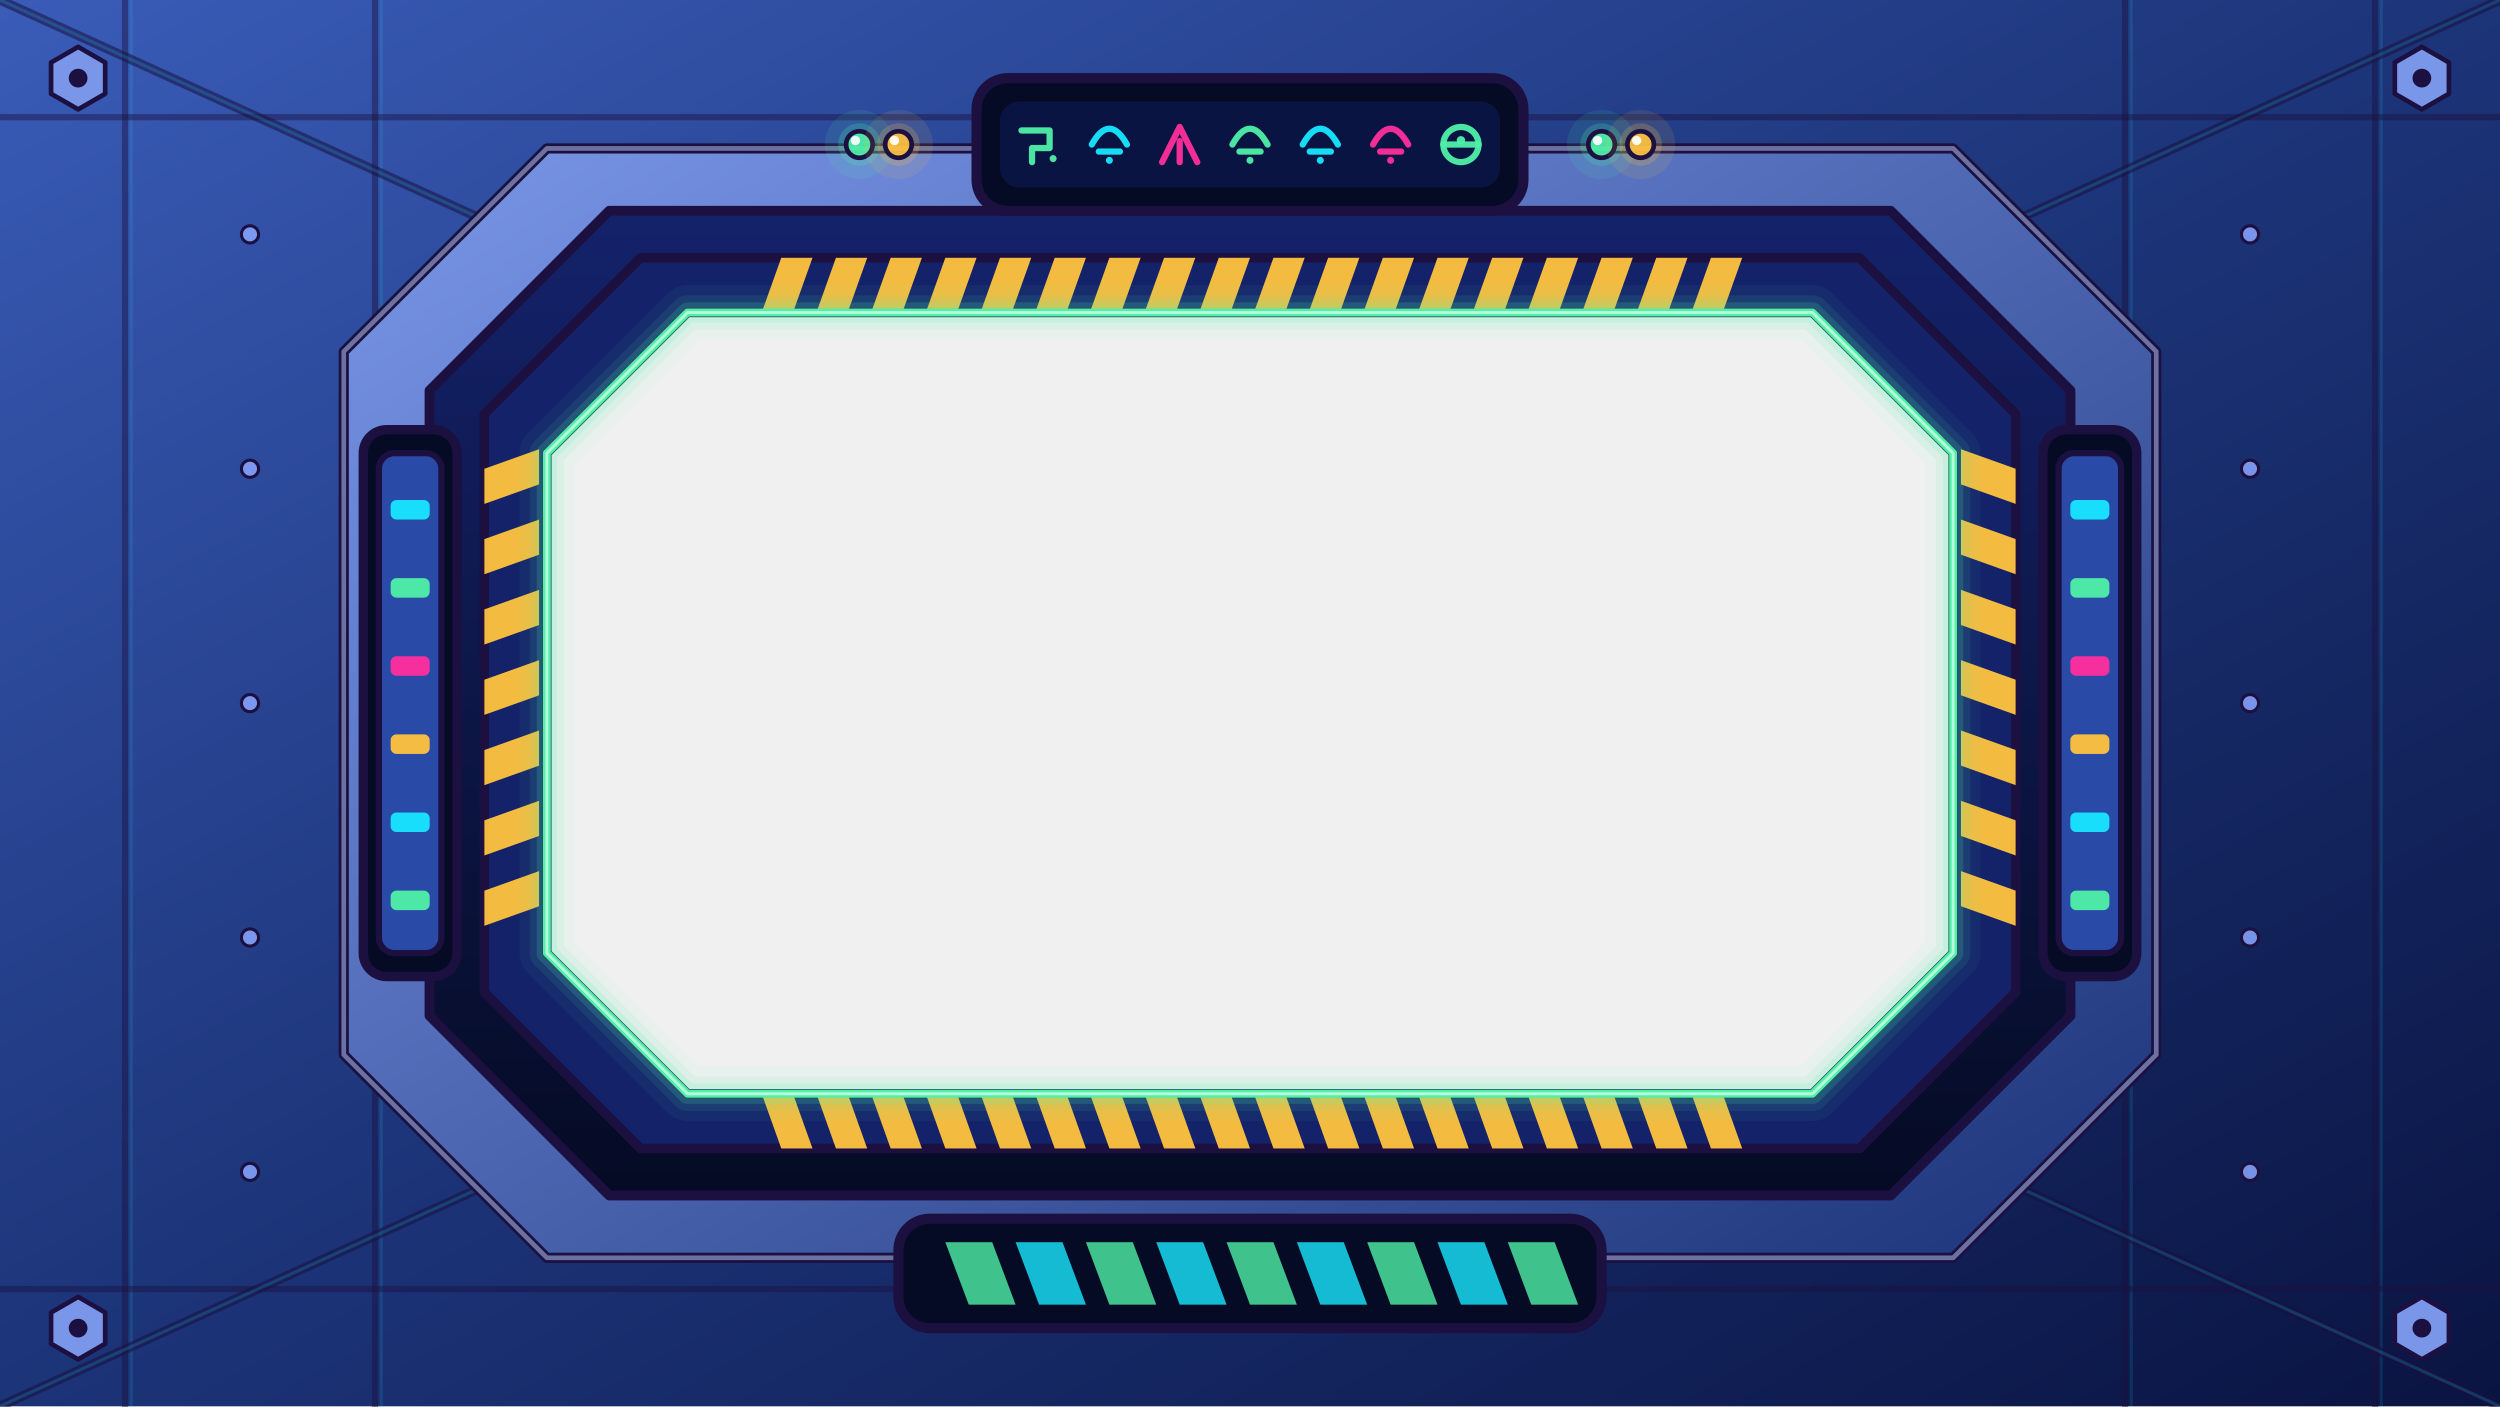
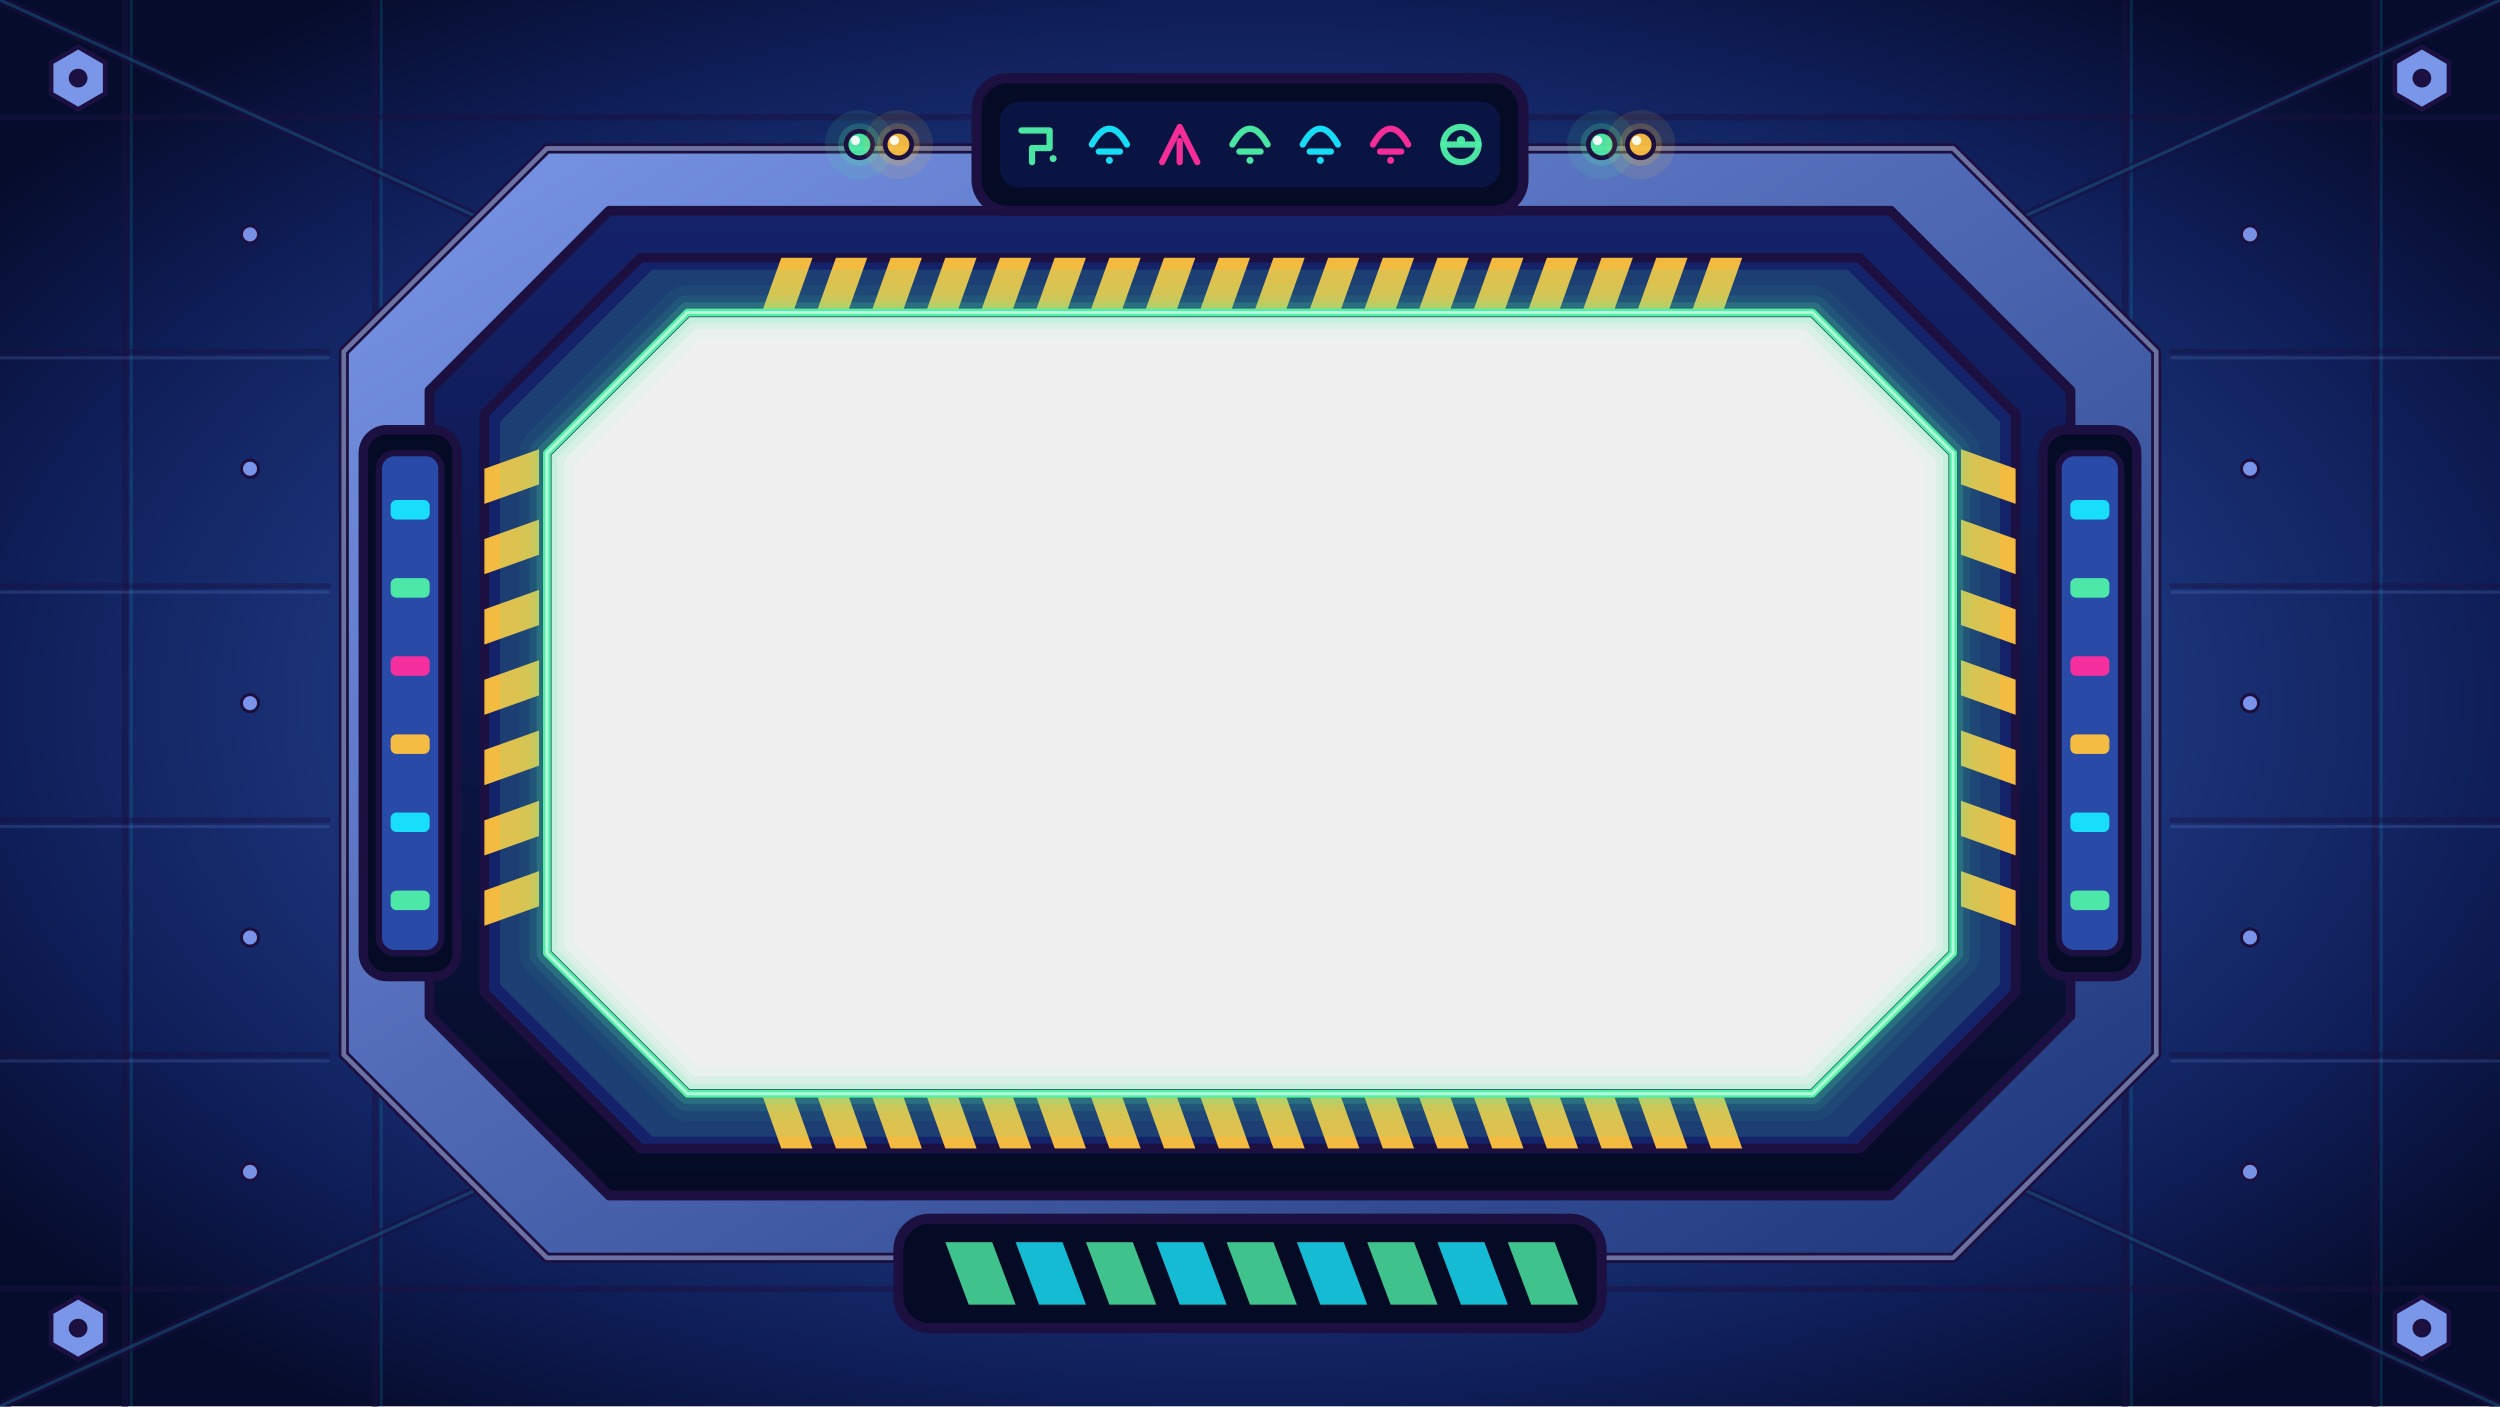
<svg xmlns="http://www.w3.org/2000/svg" width="1280" height="720" viewBox="0 0 640 360">
  <defs>
-     <linearGradient id="pl" gradientUnits="objectBoundingBox" x1="0" y1="0" x2="1" y2="1">
+     <radialGradient id="pl" gradientUnits="objectBoundingBox" cx="0.5" cy="0.5" r="0.62">
      <stop offset="0" stop-color="#3a5cb8" />
-       <stop offset="0.5" stop-color="#1c3478" />
-       <stop offset="1" stop-color="#0a1442" />
-     </linearGradient>
+       <stop offset="0.45" stop-color="#22408c" />
+       <stop offset="0.8" stop-color="#0f1e58" />
+       <stop offset="1" stop-color="#060c2c" />
+     </radialGradient>
    <linearGradient id="pl2" gradientUnits="objectBoundingBox" x1="0" y1="0" x2="0" y2="1">
      <stop offset="0" stop-color="#14226a" />
      <stop offset="1" stop-color="#050b24" />
    </linearGradient>
    <linearGradient id="bevel" gradientUnits="objectBoundingBox" x1="0" y1="0" x2="1" y2="1">
      <stop offset="0" stop-color="#7a96e8" />
      <stop offset="1" stop-color="#1c3478" />
    </linearGradient>
  </defs>
  <path d="M0 0 L640 0 L640 360 L0 360 Z M176 80 L464 80 L500 116 L500 244 L464 280 L176 280 L140 244 L140 116 Z" fill="url(#pl)" fill-rule="evenodd" />
  <circle cx="64" cy="60" r="2.2" fill="#8aa6ff" stroke="#1b1040" stroke-width="0.8" stroke-linejoin="round" fill-opacity="0.85" />
  <circle cx="64" cy="120" r="2.2" fill="#8aa6ff" stroke="#1b1040" stroke-width="0.8" stroke-linejoin="round" fill-opacity="0.85" />
  <circle cx="64" cy="180" r="2.2" fill="#8aa6ff" stroke="#1b1040" stroke-width="0.8" stroke-linejoin="round" fill-opacity="0.85" />
  <circle cx="64" cy="240" r="2.2" fill="#8aa6ff" stroke="#1b1040" stroke-width="0.8" stroke-linejoin="round" fill-opacity="0.85" />
  <circle cx="64" cy="300" r="2.2" fill="#8aa6ff" stroke="#1b1040" stroke-width="0.8" stroke-linejoin="round" fill-opacity="0.85" />
  <circle cx="576" cy="60" r="2.2" fill="#8aa6ff" stroke="#1b1040" stroke-width="0.8" stroke-linejoin="round" fill-opacity="0.85" />
  <circle cx="576" cy="120" r="2.2" fill="#8aa6ff" stroke="#1b1040" stroke-width="0.8" stroke-linejoin="round" fill-opacity="0.85" />
  <circle cx="576" cy="180" r="2.2" fill="#8aa6ff" stroke="#1b1040" stroke-width="0.8" stroke-linejoin="round" fill-opacity="0.85" />
  <circle cx="576" cy="240" r="2.2" fill="#8aa6ff" stroke="#1b1040" stroke-width="0.8" stroke-linejoin="round" fill-opacity="0.85" />
  <circle cx="576" cy="300" r="2.2" fill="#8aa6ff" stroke="#1b1040" stroke-width="0.8" stroke-linejoin="round" fill-opacity="0.85" />
  <line x1="32" y1="0" x2="32" y2="360" stroke="#1b1040" stroke-width="1.6" stroke-linecap="round" stroke-opacity="0.45" />
  <line x1="33.6" y1="0" x2="33.6" y2="360" stroke="#19e6ff" stroke-width="0.8" stroke-linecap="round" stroke-opacity="0.12" />
  <line x1="96" y1="0" x2="96" y2="360" stroke="#1b1040" stroke-width="1.6" stroke-linecap="round" stroke-opacity="0.45" />
  <line x1="97.6" y1="0" x2="97.6" y2="360" stroke="#19e6ff" stroke-width="0.8" stroke-linecap="round" stroke-opacity="0.12" />
  <line x1="544" y1="0" x2="544" y2="360" stroke="#1b1040" stroke-width="1.6" stroke-linecap="round" stroke-opacity="0.45" />
  <line x1="545.6" y1="0" x2="545.6" y2="360" stroke="#19e6ff" stroke-width="0.8" stroke-linecap="round" stroke-opacity="0.12" />
  <line x1="608" y1="0" x2="608" y2="360" stroke="#1b1040" stroke-width="1.6" stroke-linecap="round" stroke-opacity="0.45" />
  <line x1="609.6" y1="0" x2="609.6" y2="360" stroke="#19e6ff" stroke-width="0.8" stroke-linecap="round" stroke-opacity="0.12" />
  <line x1="0" y1="30" x2="640" y2="30" stroke="#1b1040" stroke-width="1.6" stroke-linecap="round" stroke-opacity="0.45" />
  <line x1="0" y1="330" x2="640" y2="330" stroke="#1b1040" stroke-width="1.6" stroke-linecap="round" stroke-opacity="0.45" />
+   <line x1="0" y1="90" x2="84" y2="90" stroke="#1b1040" stroke-width="1.4" stroke-linecap="round" stroke-opacity="0.4" />
+   <line x1="556" y1="90" x2="640" y2="90" stroke="#1b1040" stroke-width="1.4" stroke-linecap="round" stroke-opacity="0.4" />
+   <line x1="0" y1="91.6" x2="84" y2="91.6" stroke="#7a96e8" stroke-width="0.8" stroke-linecap="round" stroke-opacity="0.18" />
+   <line x1="556" y1="91.6" x2="640" y2="91.6" stroke="#7a96e8" stroke-width="0.8" stroke-linecap="round" stroke-opacity="0.18" />
+   <line x1="0" y1="150" x2="84" y2="150" stroke="#1b1040" stroke-width="1.4" stroke-linecap="round" stroke-opacity="0.4" />
+   <line x1="556" y1="150" x2="640" y2="150" stroke="#1b1040" stroke-width="1.4" stroke-linecap="round" stroke-opacity="0.4" />
+   <line x1="0" y1="151.6" x2="84" y2="151.6" stroke="#7a96e8" stroke-width="0.8" stroke-linecap="round" stroke-opacity="0.18" />
+   <line x1="556" y1="151.6" x2="640" y2="151.6" stroke="#7a96e8" stroke-width="0.8" stroke-linecap="round" stroke-opacity="0.18" />
+   <line x1="0" y1="210" x2="84" y2="210" stroke="#1b1040" stroke-width="1.4" stroke-linecap="round" stroke-opacity="0.4" />
+   <line x1="556" y1="210" x2="640" y2="210" stroke="#1b1040" stroke-width="1.4" stroke-linecap="round" stroke-opacity="0.4" />
+   <line x1="0" y1="211.6" x2="84" y2="211.6" stroke="#7a96e8" stroke-width="0.8" stroke-linecap="round" stroke-opacity="0.18" />
+   <line x1="556" y1="211.6" x2="640" y2="211.6" stroke="#7a96e8" stroke-width="0.8" stroke-linecap="round" stroke-opacity="0.18" />
+   <line x1="0" y1="270" x2="84" y2="270" stroke="#1b1040" stroke-width="1.4" stroke-linecap="round" stroke-opacity="0.4" />
+   <line x1="556" y1="270" x2="640" y2="270" stroke="#1b1040" stroke-width="1.4" stroke-linecap="round" stroke-opacity="0.4" />
+   <line x1="0" y1="271.6" x2="84" y2="271.6" stroke="#7a96e8" stroke-width="0.8" stroke-linecap="round" stroke-opacity="0.18" />
+   <line x1="556" y1="271.6" x2="640" y2="271.6" stroke="#7a96e8" stroke-width="0.8" stroke-linecap="round" stroke-opacity="0.18" />
  <line x1="176" y1="80" x2="0" y2="0" stroke="#1b1040" stroke-width="2.4" stroke-linecap="round" stroke-opacity="0.55" />
  <line x1="176" y1="80" x2="0" y2="0" stroke="#19e6ff" stroke-width="0.8" stroke-linecap="round" stroke-opacity="0.18" />
  <line x1="464" y1="80" x2="640" y2="0" stroke="#1b1040" stroke-width="2.4" stroke-linecap="round" stroke-opacity="0.55" />
  <line x1="464" y1="80" x2="640" y2="0" stroke="#19e6ff" stroke-width="0.8" stroke-linecap="round" stroke-opacity="0.18" />
  <line x1="464" y1="280" x2="640" y2="360" stroke="#1b1040" stroke-width="2.4" stroke-linecap="round" stroke-opacity="0.55" />
  <line x1="464" y1="280" x2="640" y2="360" stroke="#19e6ff" stroke-width="0.8" stroke-linecap="round" stroke-opacity="0.18" />
  <line x1="176" y1="280" x2="0" y2="360" stroke="#1b1040" stroke-width="2.4" stroke-linecap="round" stroke-opacity="0.55" />
  <line x1="176" y1="280" x2="0" y2="360" stroke="#19e6ff" stroke-width="0.8" stroke-linecap="round" stroke-opacity="0.18" />
  <path d="M140 38 L500 38 L552 90 L552 270 L500 322 L140 322 L88 270 L88 90 Z M156 54 L484 54 L530 100 L530 260 L484 306 L156 306 L110 260 L110 100 Z" fill="url(#bevel)" stroke="#1b1040" stroke-width="2.6" stroke-linejoin="round" stroke-linecap="round" fill-rule="evenodd" />
  <path d="M156 54 L484 54 L530 100 L530 260 L484 306 L156 306 L110 260 L110 100 Z M164 66 L476 66 L516 106 L516 254 L476 294 L164 294 L124 254 L124 106 Z" fill="url(#pl2)" stroke="#1b1040" stroke-width="2.4" stroke-linejoin="round" stroke-linecap="round" fill-rule="evenodd" />
  <path d="M164 66 L476 66 L516 106 L516 254 L476 294 L164 294 L124 254 L124 106 Z M176 80 L464 80 L500 116 L500 244 L464 280 L176 280 L140 244 L140 116 Z" fill="#14226a" stroke="#1b1040" stroke-width="2.4" stroke-linejoin="round" stroke-linecap="round" fill-rule="evenodd" />
  <polygon points="140,38 500,38 552,90 552,270 500,322 140,322 88,270 88,90" fill="none" stroke="#bcd2ff" stroke-width="1.2" stroke-linejoin="round" stroke-opacity="0.5" />
  <polygon points="200,66 208,66 203,80 195,80" fill="#ffc23f" fill-opacity="0.95" />
  <polygon points="200,294 208,294 203,280 195,280" fill="#ffc23f" fill-opacity="0.95" />
  <polygon points="214,66 222,66 217,80 209,80" fill="#ffc23f" fill-opacity="0.95" />
  <polygon points="214,294 222,294 217,280 209,280" fill="#ffc23f" fill-opacity="0.95" />
  <polygon points="228,66 236,66 231,80 223,80" fill="#ffc23f" fill-opacity="0.95" />
  <polygon points="228,294 236,294 231,280 223,280" fill="#ffc23f" fill-opacity="0.95" />
  <polygon points="242,66 250,66 245,80 237,80" fill="#ffc23f" fill-opacity="0.95" />
  <polygon points="242,294 250,294 245,280 237,280" fill="#ffc23f" fill-opacity="0.95" />
  <polygon points="256,66 264,66 259,80 251,80" fill="#ffc23f" fill-opacity="0.95" />
  <polygon points="256,294 264,294 259,280 251,280" fill="#ffc23f" fill-opacity="0.95" />
  <polygon points="270,66 278,66 273,80 265,80" fill="#ffc23f" fill-opacity="0.95" />
  <polygon points="270,294 278,294 273,280 265,280" fill="#ffc23f" fill-opacity="0.95" />
  <polygon points="284,66 292,66 287,80 279,80" fill="#ffc23f" fill-opacity="0.95" />
  <polygon points="284,294 292,294 287,280 279,280" fill="#ffc23f" fill-opacity="0.95" />
  <polygon points="298,66 306,66 301,80 293,80" fill="#ffc23f" fill-opacity="0.95" />
  <polygon points="298,294 306,294 301,280 293,280" fill="#ffc23f" fill-opacity="0.95" />
  <polygon points="312,66 320,66 315,80 307,80" fill="#ffc23f" fill-opacity="0.95" />
  <polygon points="312,294 320,294 315,280 307,280" fill="#ffc23f" fill-opacity="0.95" />
  <polygon points="326,66 334,66 329,80 321,80" fill="#ffc23f" fill-opacity="0.95" />
  <polygon points="326,294 334,294 329,280 321,280" fill="#ffc23f" fill-opacity="0.95" />
  <polygon points="340,66 348,66 343,80 335,80" fill="#ffc23f" fill-opacity="0.95" />
  <polygon points="340,294 348,294 343,280 335,280" fill="#ffc23f" fill-opacity="0.95" />
  <polygon points="354,66 362,66 357,80 349,80" fill="#ffc23f" fill-opacity="0.95" />
  <polygon points="354,294 362,294 357,280 349,280" fill="#ffc23f" fill-opacity="0.95" />
  <polygon points="368,66 376,66 371,80 363,80" fill="#ffc23f" fill-opacity="0.95" />
  <polygon points="368,294 376,294 371,280 363,280" fill="#ffc23f" fill-opacity="0.95" />
  <polygon points="382,66 390,66 385,80 377,80" fill="#ffc23f" fill-opacity="0.95" />
  <polygon points="382,294 390,294 385,280 377,280" fill="#ffc23f" fill-opacity="0.95" />
  <polygon points="396,66 404,66 399,80 391,80" fill="#ffc23f" fill-opacity="0.95" />
  <polygon points="396,294 404,294 399,280 391,280" fill="#ffc23f" fill-opacity="0.95" />
  <polygon points="410,66 418,66 413,80 405,80" fill="#ffc23f" fill-opacity="0.95" />
  <polygon points="410,294 418,294 413,280 405,280" fill="#ffc23f" fill-opacity="0.95" />
  <polygon points="424,66 432,66 427,80 419,80" fill="#ffc23f" fill-opacity="0.95" />
  <polygon points="424,294 432,294 427,280 419,280" fill="#ffc23f" fill-opacity="0.95" />
  <polygon points="438,66 446,66 441,80 433,80" fill="#ffc23f" fill-opacity="0.95" />
  <polygon points="438,294 446,294 441,280 433,280" fill="#ffc23f" fill-opacity="0.95" />
  <polygon points="124,120 124,129 138,124 138,115" fill="#ffc23f" fill-opacity="0.95" />
  <polygon points="516,120 516,129 502,124 502,115" fill="#ffc23f" fill-opacity="0.95" />
  <polygon points="124,138 124,147 138,142 138,133" fill="#ffc23f" fill-opacity="0.95" />
  <polygon points="516,138 516,147 502,142 502,133" fill="#ffc23f" fill-opacity="0.95" />
  <polygon points="124,156 124,165 138,160 138,151" fill="#ffc23f" fill-opacity="0.95" />
  <polygon points="516,156 516,165 502,160 502,151" fill="#ffc23f" fill-opacity="0.95" />
  <polygon points="124,174 124,183 138,178 138,169" fill="#ffc23f" fill-opacity="0.95" />
  <polygon points="516,174 516,183 502,178 502,169" fill="#ffc23f" fill-opacity="0.95" />
  <polygon points="124,192 124,201 138,196 138,187" fill="#ffc23f" fill-opacity="0.95" />
  <polygon points="516,192 516,201 502,196 502,187" fill="#ffc23f" fill-opacity="0.95" />
  <polygon points="124,210 124,219 138,214 138,205" fill="#ffc23f" fill-opacity="0.95" />
  <polygon points="516,210 516,219 502,214 502,205" fill="#ffc23f" fill-opacity="0.95" />
  <polygon points="124,228 124,237 138,232 138,223" fill="#ffc23f" fill-opacity="0.95" />
  <polygon points="516,228 516,237 502,232 502,223" fill="#ffc23f" fill-opacity="0.95" />
  <rect x="93" y="110" width="24" height="140" rx="6" fill="#050b24" stroke="#1b1040" stroke-width="2.4" stroke-linejoin="round" />
  <rect x="97" y="116" width="16" height="128" rx="4" fill="#2a4aa8" stroke="#1b1040" stroke-width="1.6" stroke-linejoin="round" />
  <rect x="100" y="128" width="10" height="5" rx="1.5" fill="#19e6ff" fill-opacity="0.95" />
  <rect x="100" y="148" width="10" height="5" rx="1.5" fill="#4ff0a8" fill-opacity="0.95" />
  <rect x="100" y="168" width="10" height="5" rx="1.5" fill="#ff2f9d" fill-opacity="0.95" />
  <rect x="100" y="188" width="10" height="5" rx="1.5" fill="#ffc23f" fill-opacity="0.95" />
  <rect x="100" y="208" width="10" height="5" rx="1.5" fill="#19e6ff" fill-opacity="0.95" />
  <rect x="100" y="228" width="10" height="5" rx="1.5" fill="#4ff0a8" fill-opacity="0.95" />
  <rect x="523" y="110" width="24" height="140" rx="6" fill="#050b24" stroke="#1b1040" stroke-width="2.4" stroke-linejoin="round" />
  <rect x="527" y="116" width="16" height="128" rx="4" fill="#2a4aa8" stroke="#1b1040" stroke-width="1.6" stroke-linejoin="round" />
  <rect x="530" y="128" width="10" height="5" rx="1.5" fill="#19e6ff" fill-opacity="0.95" />
  <rect x="530" y="148" width="10" height="5" rx="1.5" fill="#4ff0a8" fill-opacity="0.95" />
  <rect x="530" y="168" width="10" height="5" rx="1.5" fill="#ff2f9d" fill-opacity="0.95" />
  <rect x="530" y="188" width="10" height="5" rx="1.5" fill="#ffc23f" fill-opacity="0.95" />
  <rect x="530" y="208" width="10" height="5" rx="1.5" fill="#19e6ff" fill-opacity="0.95" />
  <rect x="530" y="228" width="10" height="5" rx="1.5" fill="#4ff0a8" fill-opacity="0.95" />
  <rect x="250" y="20" width="140" height="34" rx="8" fill="#050b24" stroke="#1b1040" stroke-width="2.6" stroke-linejoin="round" />
  <rect x="256" y="26" width="128" height="22" rx="5" fill="#0a1442" />
  <path d="M261.5 33.4 H268.7 V37.9 H264.2 V41.5" fill="none" stroke="#4ff0a8" stroke-width="1.6" stroke-linejoin="round" stroke-linecap="round" stroke-opacity="0.95" />
  <circle cx="269.6" cy="40.6" r="0.9" fill="#4ff0a8" fill-opacity="0.95" />
  <path d="M279.5 37 Q284 28.9 288.5 37" fill="none" stroke="#19e6ff" stroke-width="1.6" stroke-linejoin="round" stroke-linecap="round" stroke-opacity="0.95" />
  <line x1="281.3" y1="38.8" x2="286.7" y2="38.8" stroke="#19e6ff" stroke-width="1.6" stroke-linecap="round" stroke-opacity="0.95" />
  <circle cx="284" cy="41.05" r="0.9" fill="#19e6ff" fill-opacity="0.95" />
  <path d="M297.5 41.5 L302 32.5 L306.5 41.5" fill="none" stroke="#ff2f9d" stroke-width="1.6" stroke-linejoin="round" stroke-linecap="round" stroke-opacity="0.95" />
  <line x1="302" y1="36.1" x2="302" y2="41.5" stroke="#ff2f9d" stroke-width="1.6" stroke-linecap="round" stroke-opacity="0.95" />
  <path d="M315.5 37 Q320 28.9 324.5 37" fill="none" stroke="#4ff0a8" stroke-width="1.6" stroke-linejoin="round" stroke-linecap="round" stroke-opacity="0.95" />
  <line x1="317.3" y1="38.8" x2="322.7" y2="38.8" stroke="#4ff0a8" stroke-width="1.6" stroke-linecap="round" stroke-opacity="0.95" />
  <circle cx="320" cy="41.05" r="0.9" fill="#4ff0a8" fill-opacity="0.95" />
  <path d="M333.5 37 Q338 28.9 342.5 37" fill="none" stroke="#19e6ff" stroke-width="1.6" stroke-linejoin="round" stroke-linecap="round" stroke-opacity="0.95" />
  <line x1="335.3" y1="38.8" x2="340.7" y2="38.8" stroke="#19e6ff" stroke-width="1.6" stroke-linecap="round" stroke-opacity="0.95" />
  <circle cx="338" cy="41.05" r="0.9" fill="#19e6ff" fill-opacity="0.95" />
  <path d="M351.5 37 Q356 28.9 360.5 37" fill="none" stroke="#ff2f9d" stroke-width="1.6" stroke-linejoin="round" stroke-linecap="round" stroke-opacity="0.95" />
  <line x1="353.3" y1="38.8" x2="358.7" y2="38.8" stroke="#ff2f9d" stroke-width="1.6" stroke-linecap="round" stroke-opacity="0.95" />
  <circle cx="356" cy="41.05" r="0.9" fill="#ff2f9d" fill-opacity="0.95" />
  <circle cx="374" cy="37" r="4.5" fill="none" stroke="#4ff0a8" stroke-width="1.6" stroke-linejoin="round" stroke-opacity="0.95" />
  <line x1="369.5" y1="37" x2="378.5" y2="37" stroke="#4ff0a8" stroke-width="1.6" stroke-linecap="round" stroke-opacity="0.95" />
  <circle cx="374" cy="35.92" r="1.08" fill="#4ff0a8" fill-opacity="0.95" />
  <circle cx="220" cy="37" r="8.84" fill="#4ff0a8" fill-opacity="0.1" />
  <circle cx="220" cy="37" r="5.44" fill="#4ff0a8" fill-opacity="0.2" />
  <circle cx="220" cy="37" r="3.4" fill="#4ff0a8" stroke="#1b1040" stroke-width="1.2" stroke-linejoin="round" fill-opacity="0.9" />
  <circle cx="218.98" cy="35.98" r="1.19" fill="#ffffff" fill-opacity="0.9" />
  <circle cx="230" cy="37" r="8.84" fill="#ffc23f" fill-opacity="0.1" />
  <circle cx="230" cy="37" r="5.44" fill="#ffc23f" fill-opacity="0.2" />
  <circle cx="230" cy="37" r="3.4" fill="#ffc23f" stroke="#1b1040" stroke-width="1.2" stroke-linejoin="round" fill-opacity="0.9" />
  <circle cx="228.98" cy="35.98" r="1.19" fill="#ffffff" fill-opacity="0.9" />
  <circle cx="410" cy="37" r="8.84" fill="#4ff0a8" fill-opacity="0.1" />
  <circle cx="410" cy="37" r="5.44" fill="#4ff0a8" fill-opacity="0.2" />
  <circle cx="410" cy="37" r="3.4" fill="#4ff0a8" stroke="#1b1040" stroke-width="1.2" stroke-linejoin="round" fill-opacity="0.9" />
  <circle cx="408.98" cy="35.98" r="1.19" fill="#ffffff" fill-opacity="0.9" />
  <circle cx="420" cy="37" r="8.84" fill="#ffc23f" fill-opacity="0.1" />
  <circle cx="420" cy="37" r="5.44" fill="#ffc23f" fill-opacity="0.2" />
  <circle cx="420" cy="37" r="3.4" fill="#ffc23f" stroke="#1b1040" stroke-width="1.2" stroke-linejoin="round" fill-opacity="0.9" />
  <circle cx="418.98" cy="35.98" r="1.19" fill="#ffffff" fill-opacity="0.9" />
  <rect x="230" y="312" width="180" height="28" rx="8" fill="#050b24" stroke="#1b1040" stroke-width="2.6" stroke-linejoin="round" />
  <polygon points="242,318 254,318 260,334 248,334" fill="#4ff0a8" fill-opacity="0.8" />
  <polygon points="260,318 272,318 278,334 266,334" fill="#19e6ff" fill-opacity="0.8" />
  <polygon points="278,318 290,318 296,334 284,334" fill="#4ff0a8" fill-opacity="0.8" />
  <polygon points="296,318 308,318 314,334 302,334" fill="#19e6ff" fill-opacity="0.8" />
  <polygon points="314,318 326,318 332,334 320,334" fill="#4ff0a8" fill-opacity="0.8" />
  <polygon points="332,318 344,318 350,334 338,334" fill="#19e6ff" fill-opacity="0.8" />
  <polygon points="350,318 362,318 368,334 356,334" fill="#4ff0a8" fill-opacity="0.8" />
  <polygon points="368,318 380,318 386,334 374,334" fill="#19e6ff" fill-opacity="0.8" />
  <polygon points="386,318 398,318 404,334 392,334" fill="#4ff0a8" fill-opacity="0.8" />
  <polygon points="26.93,24 20,28 13.07,24 13.07,16 20,12 26.93,16" fill="#7a96e8" stroke="#1b1040" stroke-width="1.2" stroke-linejoin="round" />
  <circle cx="20" cy="20" r="2.4" fill="#1b1040" />
  <polygon points="626.93,24 620,28 613.07,24 613.07,16 620,12 626.93,16" fill="#7a96e8" stroke="#1b1040" stroke-width="1.2" stroke-linejoin="round" />
  <circle cx="620" cy="20" r="2.4" fill="#1b1040" />
  <polygon points="26.93,344 20,348 13.07,344 13.07,336 20,332 26.93,336" fill="#7a96e8" stroke="#1b1040" stroke-width="1.2" stroke-linejoin="round" />
  <circle cx="20" cy="340" r="2.4" fill="#1b1040" />
  <polygon points="626.93,344 620,348 613.07,344 613.07,336 620,332 626.93,336" fill="#7a96e8" stroke="#1b1040" stroke-width="1.2" stroke-linejoin="round" />
  <circle cx="620" cy="340" r="2.4" fill="#1b1040" />
+   <path d="M167 69 L473 69 L512 108 L512 252 L473 291 L167 291 L128 252 L128 108 Z M176 80 L464 80 L500 116 L500 244 L464 280 L176 280 L140 244 L140 116 Z" fill="#4ff0a8" fill-opacity="0.14" fill-rule="evenodd" />
  <path d="M176 80 L464 80 L500 116 L500 244 L464 280 L176 280 L140 244 L140 116 Z" fill="none" stroke="#4ff0a8" stroke-width="14" stroke-linejoin="round" stroke-linecap="round" stroke-opacity="0.05" />
  <path d="M176 80 L464 80 L500 116 L500 244 L464 280 L176 280 L140 244 L140 116 Z" fill="none" stroke="#4ff0a8" stroke-width="8.8" stroke-linejoin="round" stroke-linecap="round" stroke-opacity="0.09" />
  <path d="M176 80 L464 80 L500 116 L500 244 L464 280 L176 280 L140 244 L140 116 Z" fill="none" stroke="#4ff0a8" stroke-width="5.2" stroke-linejoin="round" stroke-linecap="round" stroke-opacity="0.16" />
  <path d="M176 80 L464 80 L500 116 L500 244 L464 280 L176 280 L140 244 L140 116 Z" fill="none" stroke="#4ff0a8" stroke-width="2" stroke-linejoin="round" stroke-linecap="round" />
  <path d="M176 80 L464 80 L500 116 L500 244 L464 280 L176 280 L140 244 L140 116 Z" fill="none" stroke="#c1fae1" stroke-width="0.76" stroke-linejoin="round" stroke-linecap="round" stroke-opacity="0.9" />
</svg>
